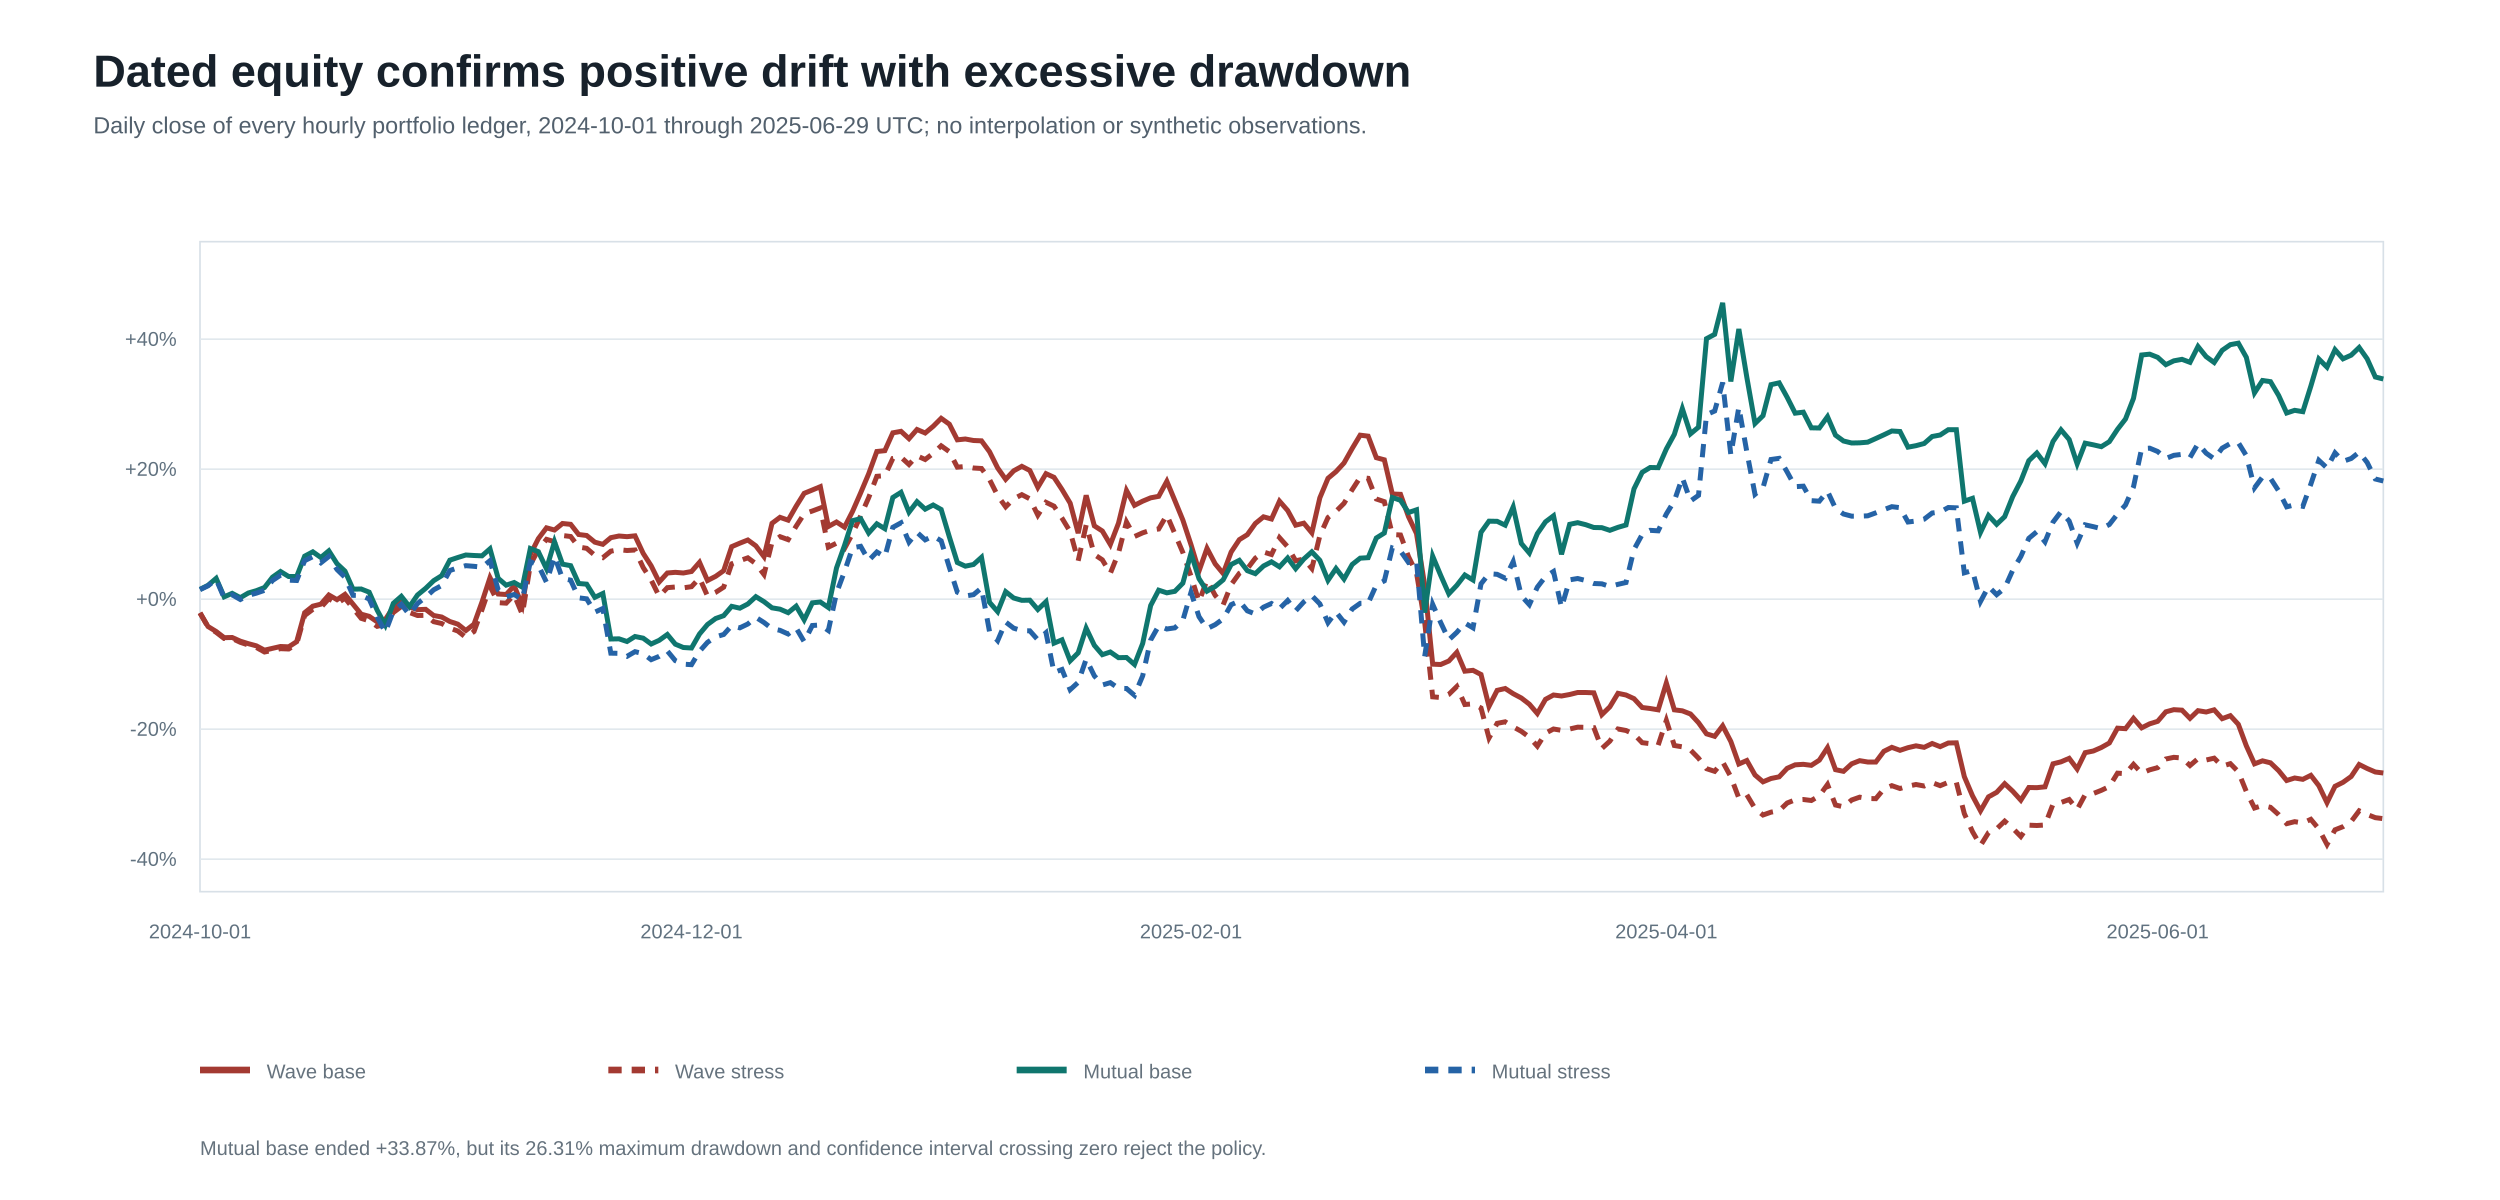
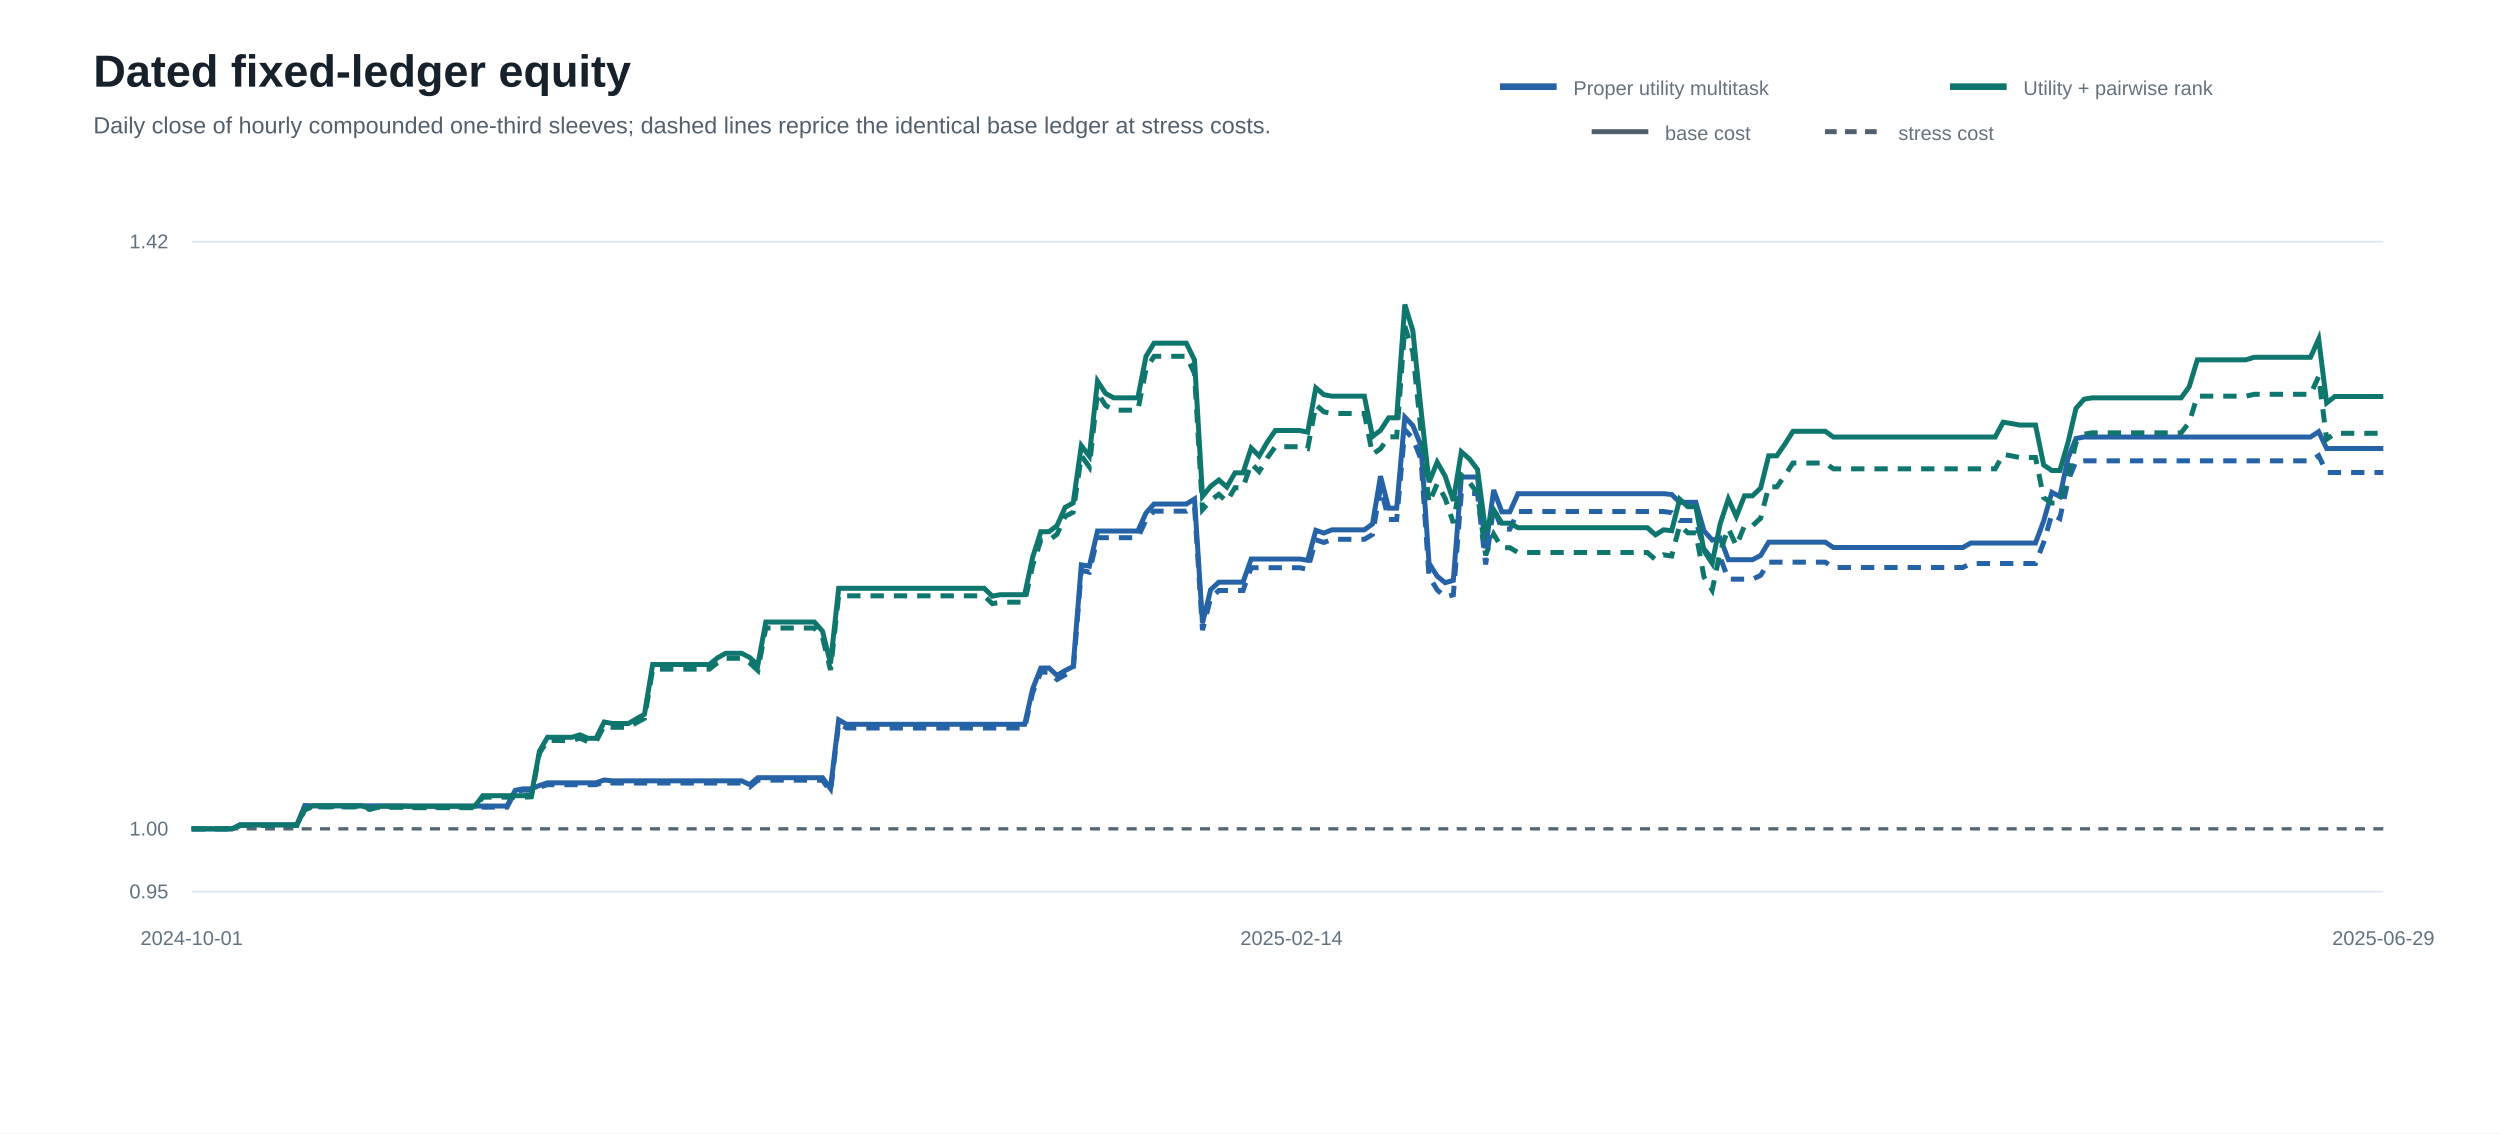
- <svg xmlns="http://www.w3.org/2000/svg" width="1500" height="720" viewBox="0 0 1500 720" role="img" aria-labelledby="title desc">
+ <svg xmlns="http://www.w3.org/2000/svg" width="1500" height="680" viewBox="0 0 1500 680" role="img" aria-labelledby="title desc">
  <rect width="100%" height="100%" fill="#ffffff" />
  <style>text{font-family:"Segoe UI",Arial,sans-serif;letter-spacing:0}.title{font-size:27px;font-weight:700;fill:#17212b}.subtitle{font-size:14px;fill:#52606d}.label{font-size:13px;fill:#263746}.axis{font-size:12px;fill:#60717f}.value{font-size:12px;font-weight:650;fill:#263746}.note{font-size:12px;fill:#65727d}.grid{stroke:#e1e8ed;stroke-width:1}.zero{stroke:#526674;stroke-width:2;stroke-dasharray:6 5}</style>
-   <text x="56" y="52" class="title">Dated equity confirms positive drift with excessive drawdown</text>
-   <text x="56" y="80" class="subtitle">Daily close of every hourly portfolio ledger, 2024-10-01 through 2025-06-29 UTC; no interpolation or synthetic observations.</text>
-   <rect x="120" y="145" width="1310" height="390" fill="#ffffff" stroke="#d8e0e7" />
-   <line x1="120" y1="515.5" x2="1430" y2="515.5" class="grid" />
-   <text x="106" y="519.5" text-anchor="end" class="axis">-40%</text>
-   <line x1="120" y1="437.5" x2="1430" y2="437.5" class="grid" />
-   <text x="106" y="441.5" text-anchor="end" class="axis">-20%</text>
-   <line x1="120" y1="359.5" x2="1430" y2="359.5" class="grid" />
-   <text x="106" y="363.5" text-anchor="end" class="axis">+0%</text>
-   <line x1="120" y1="281.5" x2="1430" y2="281.5" class="grid" />
-   <text x="106" y="285.5" text-anchor="end" class="axis">+20%</text>
-   <line x1="120" y1="203.5" x2="1430" y2="203.5" class="grid" />
-   <text x="106" y="207.5" text-anchor="end" class="axis">+40%</text>
-   <polyline points="120.0,367.7 124.8,375.9 129.7,378.9 134.5,382.6 139.3,382.5 144.2,384.7 149.0,386.2 153.8,387.5 158.7,390.1 163.5,389.0 168.3,387.9 173.2,388.1 178.0,385.0 182.8,367.6 187.7,363.7 192.5,362.5 197.3,357.0 202.2,359.8 207.0,356.6 211.8,362.5 216.7,368.5 221.5,369.8 226.3,373.1 231.2,371.7 236.0,364.3 240.8,360.7 245.7,364.2 250.5,365.8 255.4,365.6 260.2,369.3 265.0,370.2 269.9,372.9 274.7,374.5 279.5,378.3 284.4,374.5 289.2,361.2 294.0,346.6 298.9,356.4 303.7,356.7 308.5,351.5 313.4,363.2 318.2,332.7 323.0,323.2 327.9,316.7 332.7,318.0 337.5,314.1 342.4,314.6 347.2,320.7 352.0,321.3 356.9,325.3 361.7,326.6 366.5,322.6 371.4,321.6 376.2,322.0 381.0,321.5 385.9,332.0 390.7,339.5 395.5,349.2 400.4,343.8 405.2,343.4 410.0,343.8 414.9,342.9 419.7,337.4 424.5,348.3 429.4,345.8 434.2,342.4 439.0,328.0 443.9,325.9 448.7,324.0 453.5,327.5 458.4,334.0 463.2,314.0 468.0,310.4 472.9,312.1 477.7,303.7 482.5,296.0 487.4,294.0 492.2,292.0 497.0,315.9 501.9,313.2 506.7,316.3 511.5,306.9 516.4,295.7 521.2,284.3 526.1,270.9 530.9,270.4 535.7,259.7 540.6,258.8 545.4,263.2 550.2,257.7 555.1,259.8 559.9,255.8 564.7,251.0 569.6,254.5 574.4,263.9 579.2,263.4 584.1,264.3 588.9,264.5 593.7,271.0 598.6,280.8 603.4,287.6 608.2,282.5 613.1,279.8 617.9,282.3 622.7,292.4 627.6,284.2 632.4,286.4 637.2,293.7 642.1,301.9 646.9,319.9 651.7,297.2 656.6,315.5 661.4,318.6 666.2,326.7 671.1,313.9 675.9,294.3 680.7,303.2 685.6,300.7 690.4,298.7 695.2,297.8 700.1,288.8 704.9,300.3 709.7,312.0 714.6,326.8 719.4,342.6 724.2,329.0 729.1,338.3 733.9,344.1 738.7,331.2 743.6,323.8 748.4,320.8 753.2,314.1 758.1,310.1 762.9,311.4 767.7,300.7 772.6,306.3 777.4,315.1 782.3,313.9 787.1,319.7 791.9,298.7 796.8,287.0 801.6,283.0 806.4,277.8 811.3,269.1 816.1,261.1 820.9,261.7 825.8,274.6 830.6,275.9 835.4,296.4 840.3,296.6 845.1,310.0 849.9,320.1 854.8,351.1 859.6,398.5 864.4,398.7 869.3,396.6 874.1,391.4 878.9,402.7 883.8,402.2 888.6,404.7 893.4,423.8 898.3,414.2 903.1,413.1 907.9,416.2 912.8,418.8 917.6,422.5 922.4,428.1 927.3,419.6 932.1,417.0 936.9,417.6 941.8,416.7 946.6,415.5 951.4,415.5 956.3,415.7 961.1,428.8 965.9,424.1 970.8,416.0 975.6,417.0 980.4,419.2 985.3,424.5 990.1,425.1 994.9,425.9 999.8,409.8 1004.6,425.9 1009.4,426.5 1014.3,428.4 1019.1,433.6 1023.9,440.3 1028.8,441.8 1033.6,435.5 1038.5,444.9 1043.3,458.4 1048.1,456.3 1053.0,465.0 1057.8,469.1 1062.6,467.1 1067.5,466.1 1072.3,461.0 1077.1,458.9 1082.0,458.6 1086.8,459.2 1091.6,456.1 1096.5,448.6 1101.3,461.8 1106.1,462.8 1111.0,458.3 1115.8,456.4 1120.6,457.2 1125.5,457.2 1130.3,450.8 1135.1,448.4 1140.0,450.2 1144.8,448.6 1149.6,447.5 1154.5,448.4 1159.3,446.1 1164.1,448.0 1169.0,445.8 1173.8,445.7 1178.6,466.0 1183.5,477.5 1188.3,486.5 1193.1,478.1 1198.0,475.4 1202.8,470.2 1207.6,474.7 1212.5,480.1 1217.3,472.5 1222.1,472.6 1227.0,472.1 1231.8,458.3 1236.6,457.1 1241.5,455.0 1246.3,461.4 1251.1,451.6 1256.0,450.6 1260.8,448.5 1265.6,445.8 1270.5,436.9 1275.3,437.2 1280.1,431.0 1285.0,436.7 1289.8,434.3 1294.6,432.8 1299.5,427.1 1304.3,425.8 1309.2,426.1 1314.0,431.0 1318.8,426.4 1323.7,427.2 1328.5,425.9 1333.3,431.2 1338.2,429.4 1343.0,434.6 1347.8,447.5 1352.7,458.3 1357.5,456.5 1362.3,457.7 1367.2,462.4 1372.0,468.3 1376.8,466.8 1381.7,467.6 1386.5,465.2 1391.3,471.4 1396.2,481.6 1401.0,471.8 1405.8,469.4 1410.7,465.9 1415.5,458.7 1420.3,461.1 1425.2,463.2 1430.0,463.8" fill="none" stroke="#a33a32" stroke-width="3" />
-   <polyline points="120.0,367.8 124.8,376.2 129.7,379.4 134.5,383.1 139.3,383.1 144.2,385.4 149.0,387.0 153.8,388.5 158.7,391.2 163.5,390.2 168.3,389.2 173.2,389.4 178.0,386.4 182.8,369.3 187.7,365.6 192.5,364.5 197.3,359.2 202.2,362.1 207.0,358.9 211.8,364.9 216.7,371.0 221.5,372.5 226.3,375.8 231.2,374.6 236.0,367.5 240.8,363.9 245.7,367.5 250.5,369.3 255.4,369.2 260.2,373.0 265.0,374.1 269.9,376.9 274.7,378.6 279.5,382.4 284.4,378.9 289.2,365.8 294.0,351.8 298.9,361.6 303.7,361.9 308.5,356.9 313.4,368.7 318.2,338.8 323.0,329.8 327.9,323.6 332.7,325.0 337.5,321.3 342.4,321.9 347.2,328.2 352.0,329.0 356.9,333.2 361.7,334.6 366.5,330.7 371.4,329.8 376.2,330.3 381.0,330.0 385.9,340.5 390.7,348.0 395.5,357.8 400.4,352.6 405.2,352.2 410.0,352.7 414.9,352.0 419.7,346.8 424.5,357.6 429.4,355.4 434.2,352.3 439.0,338.3 443.9,336.4 448.7,334.7 453.5,338.2 458.4,344.7 463.2,325.4 468.0,322.0 472.9,323.8 477.7,315.7 482.5,308.3 487.4,306.6 492.2,304.8 497.0,328.3 501.9,325.9 506.7,329.1 511.5,320.2 516.4,309.5 521.2,298.6 526.1,285.8 530.9,285.4 535.7,275.1 540.6,274.3 545.4,278.7 550.2,273.5 555.1,275.7 559.9,272.0 564.7,267.5 569.6,271.0 574.4,280.3 579.2,279.9 584.1,280.8 588.9,281.1 593.7,287.7 598.6,297.4 603.4,304.1 608.2,299.3 613.1,296.8 617.9,299.3 622.7,309.1 627.6,301.4 632.4,303.7 637.2,310.9 642.1,319.0 646.9,336.5 651.7,315.0 656.6,332.7 661.4,335.9 666.2,344.0 671.1,331.8 675.9,313.2 680.7,321.9 685.6,319.7 690.4,318.1 695.2,317.4 700.1,309.0 704.9,320.2 709.7,331.5 714.6,345.7 719.4,361.0 724.2,348.1 729.1,357.2 733.9,362.9 738.7,350.8 743.6,344.0 748.4,341.2 753.2,334.9 758.1,331.2 762.9,332.7 767.7,322.6 772.6,328.1 777.4,336.5 782.3,335.4 787.1,341.1 791.9,321.4 796.8,310.5 801.6,306.8 806.4,302.0 811.3,293.8 816.1,286.4 820.9,287.0 825.8,299.4 830.6,301.0 835.4,320.7 840.3,321.0 845.1,334.0 849.9,343.7 854.8,373.2 859.6,418.1 864.4,418.5 869.3,416.6 874.1,411.9 878.9,422.7 883.8,422.3 888.6,424.8 893.4,442.8 898.3,434.0 903.1,433.1 907.9,436.1 912.8,438.8 917.6,442.3 922.4,447.7 927.3,439.9 932.1,437.4 936.9,438.2 941.8,437.4 946.6,436.3 951.4,436.4 956.3,436.6 961.1,449.1 965.9,444.7 970.8,437.4 975.6,438.3 980.4,440.5 985.3,445.6 990.1,446.2 994.9,447.1 999.8,432.2 1004.6,447.3 1009.4,448.1 1014.3,450.0 1019.1,454.9 1023.9,461.2 1028.8,462.8 1033.6,457.1 1038.5,466.1 1043.3,478.8 1048.1,476.9 1053.0,485.1 1057.8,489.0 1062.6,487.3 1067.5,486.4 1072.3,481.8 1077.1,479.9 1082.0,479.7 1086.8,480.3 1091.6,477.5 1096.5,470.7 1101.3,483.0 1106.1,484.1 1111.0,480.0 1115.8,478.3 1120.6,479.1 1125.5,479.2 1130.3,473.4 1135.1,471.4 1140.0,473.1 1144.8,471.7 1149.6,470.7 1154.5,471.6 1159.3,469.6 1164.1,471.4 1169.0,469.4 1173.8,469.4 1178.6,488.2 1183.5,499.0 1188.3,507.3 1193.1,499.6 1198.0,497.3 1202.8,492.7 1207.6,496.9 1212.5,501.9 1217.3,495.1 1222.1,495.3 1227.0,495.0 1231.8,482.5 1236.6,481.5 1241.5,479.7 1246.3,485.7 1251.1,476.8 1256.0,476.1 1260.8,474.2 1265.6,471.9 1270.5,463.9 1275.3,464.2 1280.1,458.6 1285.0,463.9 1289.8,461.9 1294.6,460.6 1299.5,455.4 1304.3,454.4 1309.2,454.8 1314.0,459.3 1318.8,455.2 1323.7,456.0 1328.5,454.9 1333.3,459.7 1338.2,458.2 1343.0,463.1 1347.8,474.9 1352.7,484.8 1357.5,483.3 1362.3,484.4 1367.2,488.8 1372.0,494.2 1376.8,493.0 1381.7,493.8 1386.5,491.6 1391.3,497.4 1396.2,506.7 1401.0,497.9 1405.8,496.0 1410.7,492.9 1415.5,486.5 1420.3,488.7 1425.2,490.6 1430.0,491.2" fill="none" stroke="#a33a32" stroke-width="3" stroke-dasharray="8 6" />
-   <polyline points="120.0,353.6 124.8,351.2 129.7,347.0 134.5,358.1 139.3,356.0 144.2,358.6 149.0,355.8 153.8,354.4 158.7,352.5 163.5,346.3 168.3,342.9 173.2,345.9 178.0,345.9 182.8,333.7 187.7,331.1 192.5,334.5 197.3,330.5 202.2,338.2 207.0,342.7 211.8,353.5 216.7,353.4 221.5,355.3 226.3,366.1 231.2,375.1 236.0,362.0 240.8,357.8 245.7,364.0 250.5,357.0 255.4,353.0 260.2,348.4 265.0,345.4 269.9,336.1 274.7,334.5 279.5,333.0 284.4,333.3 289.2,333.5 294.0,329.3 298.9,347.0 303.7,351.1 308.5,349.5 313.4,352.3 318.2,329.1 323.0,331.0 327.9,341.3 332.7,325.0 337.5,338.5 342.4,339.4 347.2,350.1 352.0,350.5 356.9,358.4 361.7,356.1 366.5,383.4 371.4,383.3 376.2,384.9 381.0,381.9 385.9,382.9 390.7,386.4 395.5,384.2 400.4,380.7 405.2,386.5 410.0,388.5 414.9,388.8 419.7,380.4 424.5,374.7 429.4,371.1 434.2,369.4 439.0,363.8 443.9,364.9 448.7,362.4 453.5,358.0 458.4,361.0 463.2,364.7 468.0,365.5 472.9,367.6 477.7,363.7 482.5,371.9 487.4,361.7 492.2,361.2 497.0,364.5 501.9,340.8 506.7,327.3 511.5,312.4 516.4,311.2 521.2,319.8 526.1,314.3 530.9,317.2 535.7,298.5 540.6,295.4 545.4,307.3 550.2,301.0 555.1,305.5 559.9,303.0 564.7,305.7 569.6,322.1 574.4,337.5 579.2,339.7 584.1,338.7 588.9,334.4 593.7,361.4 598.6,367.0 603.4,355.0 608.2,358.8 613.1,360.2 617.9,360.1 622.7,365.7 627.6,361.0 632.4,385.9 637.2,383.9 642.1,396.5 646.9,391.7 651.7,376.9 656.6,387.2 661.4,392.8 666.2,391.2 671.1,394.6 675.9,394.5 680.7,398.7 685.6,386.1 690.4,363.3 695.2,354.1 700.1,355.7 704.9,354.8 709.7,349.9 714.6,332.0 719.4,347.2 724.2,354.7 729.1,351.9 733.9,347.9 738.7,338.7 743.6,336.2 748.4,342.4 753.2,344.2 758.1,339.6 762.9,337.1 767.7,340.1 772.6,334.8 777.4,341.2 782.3,335.4 787.1,331.1 791.9,336.2 796.8,348.2 801.6,341.1 806.4,347.4 811.3,338.7 816.1,334.9 820.9,334.6 825.8,322.8 830.6,319.8 835.4,298.5 840.3,300.2 845.1,307.5 849.9,305.9 854.8,367.6 859.6,333.7 864.4,345.2 869.3,356.3 874.1,351.2 878.9,345.0 883.8,348.0 888.6,319.4 893.4,312.7 898.3,312.8 903.1,315.1 907.9,304.2 912.8,326.1 917.6,331.8 922.4,320.2 927.3,313.1 932.1,309.5 936.9,332.6 941.8,314.6 946.6,313.6 951.4,314.8 956.3,316.5 961.1,316.6 965.9,318.2 970.8,316.4 975.6,315.0 980.4,293.3 985.3,283.4 990.1,280.5 994.9,280.6 999.8,269.4 1004.6,260.6 1009.4,245.2 1014.3,260.3 1019.1,256.3 1023.9,203.2 1028.8,200.6 1033.6,181.7 1038.5,228.9 1043.3,197.4 1048.1,226.4 1053.0,254.1 1057.8,249.4 1062.6,230.8 1067.5,229.7 1072.3,238.4 1077.1,247.9 1082.0,247.3 1086.8,256.7 1091.6,256.8 1096.5,250.0 1101.3,261.1 1106.1,264.6 1111.0,265.8 1115.8,265.7 1120.6,265.3 1125.5,263.1 1130.3,260.9 1135.1,258.6 1140.0,258.9 1144.8,268.3 1149.6,267.4 1154.5,266.1 1159.3,261.9 1164.1,261.0 1169.0,257.8 1173.8,257.8 1178.6,300.7 1183.5,299.0 1188.3,319.4 1193.1,309.3 1198.0,314.6 1202.8,310.0 1207.6,298.0 1212.5,288.6 1217.3,276.4 1222.1,271.8 1227.0,278.2 1231.8,264.9 1236.6,257.9 1241.5,263.7 1246.3,278.3 1251.1,265.9 1256.0,266.9 1260.8,268.0 1265.6,265.0 1270.5,257.6 1275.3,251.4 1280.1,239.0 1285.0,213.0 1289.8,212.5 1294.6,214.4 1299.5,218.8 1304.3,216.5 1309.2,215.6 1314.0,217.4 1318.8,207.9 1323.7,214.0 1328.5,217.5 1333.3,210.2 1338.2,206.8 1343.0,205.9 1347.8,214.4 1352.7,235.7 1357.5,228.3 1362.3,229.0 1367.2,237.3 1372.0,247.8 1376.8,246.2 1381.7,247.0 1386.5,231.7 1391.3,215.4 1396.2,220.3 1401.0,209.8 1405.8,215.3 1410.7,213.1 1415.5,208.5 1420.3,215.3 1425.2,226.2 1430.0,227.4" fill="none" stroke="#0f766e" stroke-width="3" />
-   <polyline points="120.0,353.8 124.8,351.5 129.7,347.6 134.5,358.8 139.3,356.9 144.2,359.7 149.0,357.2 153.8,355.9 158.7,354.2 163.5,348.3 168.3,345.1 173.2,348.1 178.0,348.3 182.8,336.4 187.7,334.0 192.5,337.7 197.3,333.9 202.2,341.7 207.0,346.4 211.8,357.2 216.7,357.3 221.5,359.4 226.3,370.3 231.2,379.3 236.0,366.6 240.8,362.6 245.7,368.9 250.5,362.1 255.4,358.3 260.2,353.9 265.0,351.3 269.9,342.3 274.7,340.7 279.5,339.4 284.4,339.8 289.2,340.3 294.0,336.4 298.9,353.9 303.7,358.1 308.5,356.7 313.4,359.7 318.2,337.0 323.0,339.1 327.9,349.4 332.7,333.8 337.5,347.1 342.4,348.1 347.2,358.7 352.0,359.3 356.9,367.3 361.7,365.1 366.5,391.9 371.4,392.0 376.2,393.8 381.0,391.0 385.9,392.2 390.7,395.8 395.5,393.8 400.4,390.6 405.2,396.4 410.0,398.5 414.9,398.8 419.7,390.8 424.5,385.4 429.4,382.1 434.2,380.7 439.0,375.4 443.9,376.7 448.7,374.4 453.5,370.4 458.4,373.5 463.2,377.2 468.0,378.2 472.9,380.4 477.7,376.8 482.5,385.0 487.4,375.3 492.2,375.0 497.0,378.3 501.9,355.8 506.7,342.9 511.5,328.7 516.4,327.8 521.2,336.3 526.1,331.2 530.9,334.1 535.7,316.4 540.6,313.7 545.4,325.3 550.2,319.4 555.1,323.9 559.9,321.6 564.7,324.5 569.6,340.4 574.4,355.3 579.2,357.6 584.1,356.8 588.9,352.8 593.7,378.9 598.6,384.4 603.4,373.2 608.2,376.9 613.1,378.4 617.9,378.5 622.7,383.9 627.6,379.6 632.4,403.5 637.2,401.7 642.1,413.8 646.9,409.4 651.7,395.5 656.6,405.5 661.4,411.0 666.2,409.6 671.1,413.0 675.9,413.1 680.7,417.2 685.6,405.5 690.4,384.0 695.2,375.5 700.1,377.4 704.9,376.7 709.7,372.2 714.6,355.4 719.4,370.0 724.2,377.2 729.1,374.8 733.9,371.3 738.7,362.8 743.6,360.6 748.4,366.5 753.2,368.4 758.1,364.3 762.9,362.1 767.7,365.2 772.6,360.3 777.4,366.5 782.3,361.1 787.1,357.4 791.9,362.3 796.8,373.6 801.6,367.2 806.4,373.3 811.3,365.4 816.1,362.0 820.9,361.9 825.8,351.0 830.6,348.5 835.4,328.8 840.3,330.6 845.1,337.5 849.9,336.4 854.8,393.9 859.6,362.6 864.4,373.5 869.3,383.9 874.1,379.4 878.9,373.8 883.8,376.7 888.6,350.3 893.4,344.2 898.3,344.6 903.1,346.9 907.9,337.0 912.8,357.5 917.6,362.8 922.4,352.3 927.3,345.9 932.1,342.9 936.9,364.5 941.8,347.9 946.6,347.1 951.4,348.3 956.3,350.1 961.1,350.3 965.9,351.9 970.8,350.6 975.6,349.5 980.4,329.7 985.3,320.7 990.1,318.2 994.9,318.5 999.8,308.4 1004.6,300.5 1009.4,286.6 1014.3,300.6 1019.1,297.2 1023.9,248.8 1028.8,246.6 1033.6,229.5 1038.5,272.9 1043.3,244.3 1048.1,271.1 1053.0,296.6 1057.8,292.6 1062.6,275.7 1067.5,275.0 1072.3,283.2 1077.1,292.0 1082.0,291.7 1086.8,300.4 1091.6,300.7 1096.5,294.7 1101.3,305.0 1106.1,308.4 1111.0,309.7 1115.8,309.7 1120.6,309.5 1125.5,307.7 1130.3,305.8 1135.1,304.0 1140.0,304.6 1144.8,313.2 1149.6,312.6 1154.5,311.5 1159.3,307.8 1164.1,307.2 1169.0,304.5 1173.8,304.7 1178.6,343.7 1183.5,342.3 1188.3,360.9 1193.1,351.9 1198.0,356.8 1202.8,352.9 1207.6,342.2 1212.5,333.9 1217.3,323.0 1222.1,319.0 1227.0,325.1 1231.8,313.3 1236.6,307.0 1241.5,312.6 1246.3,325.9 1251.1,314.9 1256.0,316.0 1260.8,317.2 1265.6,314.7 1270.5,308.4 1275.3,303.0 1280.1,292.1 1285.0,269.1 1289.8,268.9 1294.6,270.9 1299.5,275.1 1304.3,273.2 1309.2,272.6 1314.0,274.5 1318.8,266.2 1323.7,271.9 1328.5,275.3 1333.3,268.9 1338.2,266.1 1343.0,265.6 1347.8,273.4 1352.7,292.7 1357.5,286.2 1362.3,287.0 1367.2,294.6 1372.0,304.1 1376.8,302.9 1381.7,303.8 1386.5,290.5 1391.3,276.2 1396.2,280.8 1401.0,271.7 1405.8,276.8 1410.7,275.1 1415.5,271.3 1420.3,277.5 1425.2,287.4 1430.0,288.6" fill="none" stroke="#2563a6" stroke-width="3" stroke-dasharray="8 6" />
-   <text x="120.0" y="563" text-anchor="middle" class="axis">2024-10-01</text>
-   <text x="414.9" y="563" text-anchor="middle" class="axis">2024-12-01</text>
-   <text x="714.6" y="563" text-anchor="middle" class="axis">2025-02-01</text>
-   <text x="999.8" y="563" text-anchor="middle" class="axis">2025-04-01</text>
-   <text x="1294.6" y="563" text-anchor="middle" class="axis">2025-06-01</text>
-   <line x1="120" y1="642" x2="150" y2="642" stroke="#a33a32" stroke-width="4" />
-   <text x="160" y="647" class="note">Wave base</text>
-   <line x1="365" y1="642" x2="395" y2="642" stroke="#a33a32" stroke-width="4" stroke-dasharray="8 6" />
-   <text x="405" y="647" class="note">Wave stress</text>
-   <line x1="610" y1="642" x2="640" y2="642" stroke="#0f766e" stroke-width="4" />
-   <text x="650" y="647" class="note">Mutual base</text>
-   <line x1="855" y1="642" x2="885" y2="642" stroke="#2563a6" stroke-width="4" stroke-dasharray="8 6" />
-   <text x="895" y="647" class="note">Mutual stress</text>
-   <text x="120" y="693" class="note">Mutual base ended +33.87%, but its 26.31% maximum drawdown and confidence interval crossing zero reject the policy.</text>
+   <text x="56" y="52" class="title">Dated fixed-ledger equity</text>
+   <text x="56" y="80" class="subtitle">Daily close of hourly compounded one-third sleeves; dashed lines reprice the identical base ledger at stress costs.</text>
+   <line x1="115" y1="535.0" x2="1430" y2="535.0" class="grid" />
+   <text x="101" y="539.0" text-anchor="end" class="axis">0.95</text>
+   <line x1="115" y1="497.3" x2="1430" y2="497.3" class="zero" />
+   <text x="101" y="501.3" text-anchor="end" class="axis">1.00</text>
+   <line x1="115" y1="145.0" x2="1430" y2="145.0" class="grid" />
+   <text x="101" y="149.0" text-anchor="end" class="axis">1.42</text>
+   <polyline points="115.0,497.3 119.9,497.3 124.7,497.3 129.6,497.3 134.4,497.3 139.3,497.3 144.1,494.9 149.0,494.9 153.8,494.9 158.7,494.9 163.5,494.9 168.4,494.9 173.2,494.9 178.1,494.9 182.9,483.3 187.8,483.5 192.6,483.5 197.5,483.5 202.3,483.5 207.2,483.5 212.0,483.5 216.9,483.5 221.8,483.5 226.6,483.5 231.5,483.5 236.3,483.5 241.2,483.5 246.0,483.6 250.9,483.6 255.7,483.6 260.6,483.6 265.4,483.6 270.3,483.6 275.1,483.6 280.0,483.6 284.8,483.6 289.7,483.6 294.5,483.6 299.4,483.6 304.2,483.6 309.1,474.2 313.9,473.3 318.8,473.3 323.7,471.3 328.5,469.7 333.4,469.7 338.2,469.7 343.1,469.7 347.9,469.7 352.8,469.7 357.6,469.7 362.5,468.0 367.3,468.5 372.2,468.5 377.0,468.5 381.9,468.5 386.7,468.5 391.6,468.5 396.4,468.5 401.3,468.5 406.1,468.5 411.0,468.5 415.8,468.5 420.7,468.5 425.6,468.5 430.4,468.5 435.3,468.5 440.1,468.5 445.0,468.5 449.8,470.8 454.7,466.6 459.5,466.6 464.4,466.6 469.2,466.6 474.1,466.6 478.9,466.6 483.8,466.6 488.6,466.6 493.5,466.6 498.3,473.2 503.2,431.9 508.0,434.6 512.9,434.6 517.7,434.6 522.6,434.6 527.5,434.6 532.3,434.6 537.2,434.6 542.0,434.6 546.9,434.6 551.7,434.6 556.6,434.6 561.4,434.6 566.3,434.6 571.1,434.6 576.0,434.6 580.8,434.6 585.7,434.6 590.5,434.6 595.4,434.6 600.2,434.6 605.1,434.6 609.9,434.6 614.8,434.6 619.6,413.3 624.5,400.8 629.4,400.8 634.2,405.2 639.1,402.3 643.9,399.9 648.8,338.9 653.6,339.7 658.5,318.6 663.3,318.6 668.2,318.6 673.0,318.6 677.9,318.6 682.7,318.6 687.6,307.8 692.4,302.4 697.3,302.4 702.1,302.4 707.0,302.4 711.8,302.4 716.7,299.4 721.5,373.8 726.4,353.8 731.3,349.3 736.1,349.3 741.0,349.3 745.8,349.3 750.7,335.4 755.5,335.4 760.4,335.4 765.2,335.4 770.1,335.4 774.9,335.4 779.8,335.4 784.6,336.2 789.5,318.2 794.3,319.8 799.2,317.9 804.0,317.9 808.9,317.9 813.7,317.9 818.6,317.9 823.5,314.4 828.3,285.7 833.2,304.9 838.0,304.9 842.9,250.3 847.7,255.3 852.6,267.4 857.4,337.9 862.3,345.7 867.1,349.6 872.0,348.2 876.8,286.2 881.7,286.2 886.5,286.2 891.4,329.0 896.2,294.0 901.1,307.1 905.9,307.1 910.8,296.2 915.6,296.2 920.5,296.2 925.4,296.2 930.2,296.2 935.1,296.2 939.9,296.2 944.8,296.2 949.6,296.2 954.5,296.2 959.3,296.2 964.2,296.2 969.0,296.2 973.9,296.2 978.7,296.2 983.6,296.2 988.4,296.2 993.3,296.2 998.1,296.2 1003.0,296.7 1007.8,301.4 1012.7,301.4 1017.5,301.4 1022.4,318.5 1027.3,324.0 1032.1,322.8 1037.0,335.8 1041.8,335.8 1046.7,335.8 1051.5,335.8 1056.4,333.3 1061.2,325.3 1066.1,325.3 1070.9,325.3 1075.8,325.3 1080.6,325.3 1085.5,325.3 1090.3,325.3 1095.2,325.3 1100.0,328.5 1104.9,328.5 1109.7,328.5 1114.6,328.5 1119.4,328.5 1124.3,328.5 1129.2,328.5 1134.0,328.5 1138.9,328.5 1143.7,328.5 1148.6,328.5 1153.4,328.5 1158.3,328.5 1163.1,328.5 1168.0,328.5 1172.8,328.5 1177.7,328.5 1182.5,325.8 1187.4,325.8 1192.2,325.8 1197.1,325.8 1201.9,325.8 1206.8,325.8 1211.6,325.8 1216.5,325.8 1221.3,325.8 1226.2,312.6 1231.1,295.4 1235.9,297.9 1240.8,274.9 1245.6,263.1 1250.5,262.2 1255.3,262.2 1260.2,262.2 1265.0,262.2 1269.9,262.2 1274.7,262.2 1279.6,262.2 1284.4,262.2 1289.3,262.2 1294.1,262.2 1299.0,262.2 1303.8,262.2 1308.7,262.2 1313.5,262.2 1318.4,262.2 1323.2,262.2 1328.1,262.2 1333.0,262.2 1337.8,262.2 1342.7,262.2 1347.5,262.2 1352.4,262.2 1357.2,262.2 1362.1,262.2 1366.9,262.2 1371.8,262.2 1376.6,262.2 1381.5,262.2 1386.3,262.2 1391.2,259.0 1396.0,269.1 1400.9,269.1 1405.7,269.1 1410.6,269.1 1415.4,269.1 1420.3,269.1 1425.1,269.1 1430.0,269.1" fill="none" stroke="#2563a6" stroke-width="3" />
+   <polyline points="115.0,497.3 119.9,497.3 124.7,497.3 129.6,497.3 134.4,497.3 139.3,497.3 144.1,495.3 149.0,495.3 153.8,495.3 158.7,495.3 163.5,495.3 168.4,495.3 173.2,495.3 178.1,495.3 182.9,483.8 187.8,484.1 192.6,484.1 197.5,484.1 202.3,484.1 207.2,484.1 212.0,484.1 216.9,484.1 221.8,484.1 226.6,484.1 231.5,484.1 236.3,484.1 241.2,484.1 246.0,484.3 250.9,484.3 255.7,484.3 260.6,484.3 265.4,484.3 270.3,484.3 275.1,484.3 280.0,484.3 284.8,484.3 289.7,484.3 294.5,484.3 299.4,484.3 304.2,484.3 309.1,474.9 313.9,474.1 318.8,474.1 323.7,472.3 328.5,470.8 333.4,470.8 338.2,470.8 343.1,470.8 347.9,470.8 352.8,470.8 357.6,470.8 362.5,469.2 367.3,469.8 372.2,469.8 377.0,469.8 381.9,469.8 386.7,469.8 391.6,469.8 396.4,469.8 401.3,469.8 406.1,469.8 411.0,469.8 415.8,469.8 420.7,469.8 425.6,469.8 430.4,469.8 435.3,469.8 440.1,469.8 445.0,469.8 449.8,472.2 454.7,468.1 459.5,468.1 464.4,468.1 469.2,468.1 474.1,468.1 478.9,468.1 483.8,468.1 488.6,468.1 493.5,468.2 498.3,474.9 503.2,434.0 508.0,436.8 512.9,436.8 517.7,436.8 522.6,436.8 527.5,436.8 532.3,436.8 537.2,436.8 542.0,436.8 546.9,436.8 551.7,436.8 556.6,436.8 561.4,436.8 566.3,436.8 571.1,436.8 576.0,436.8 580.8,436.8 585.7,436.8 590.5,436.8 595.4,436.8 600.2,436.8 605.1,436.8 609.9,436.8 614.8,436.8 619.6,415.6 624.5,403.3 629.4,403.3 634.2,407.7 639.1,404.9 643.9,402.6 648.8,342.2 653.6,343.3 658.5,322.6 663.3,322.6 668.2,322.6 673.0,322.6 677.9,322.6 682.7,322.6 687.6,312.0 692.4,306.7 697.3,306.7 702.1,306.7 707.0,306.7 711.8,306.7 716.7,303.7 721.5,378.1 726.4,358.7 731.3,354.3 736.1,354.3 741.0,354.3 745.8,354.3 750.7,340.6 755.5,340.6 760.4,340.6 765.2,340.6 770.1,340.6 774.9,340.6 779.8,340.6 784.6,341.7 789.5,323.9 794.3,325.5 799.2,323.6 804.0,323.6 808.9,323.6 813.7,323.6 818.6,323.6 823.5,320.7 828.3,292.5 833.2,311.7 838.0,311.7 842.9,257.9 847.7,263.1 852.6,275.5 857.4,345.8 862.3,353.9 867.1,358.2 872.0,356.9 876.8,296.1 881.7,296.1 886.5,296.1 891.4,338.7 896.2,304.3 901.1,317.5 905.9,317.5 910.8,306.9 915.6,306.9 920.5,306.9 925.4,306.9 930.2,306.9 935.1,306.9 939.9,306.9 944.8,306.9 949.6,306.9 954.5,306.9 959.3,306.9 964.2,306.9 969.0,306.9 973.9,306.9 978.7,306.9 983.6,306.9 988.4,306.9 993.3,306.9 998.1,306.9 1003.0,307.6 1007.8,312.3 1012.7,312.3 1017.5,312.3 1022.4,329.4 1027.3,335.4 1032.1,334.4 1037.0,347.5 1041.8,347.5 1046.7,347.5 1051.5,347.5 1056.4,345.2 1061.2,337.3 1066.1,337.3 1070.9,337.3 1075.8,337.3 1080.6,337.3 1085.5,337.3 1090.3,337.3 1095.2,337.3 1100.0,340.5 1104.9,340.5 1109.7,340.5 1114.6,340.5 1119.4,340.5 1124.3,340.5 1129.2,340.5 1134.0,340.5 1138.9,340.5 1143.7,340.5 1148.6,340.5 1153.4,340.5 1158.3,340.5 1163.1,340.5 1168.0,340.5 1172.8,340.5 1177.7,340.5 1182.5,338.1 1187.4,338.1 1192.2,338.1 1197.1,338.1 1201.9,338.1 1206.8,338.1 1211.6,338.1 1216.5,338.1 1221.3,338.1 1226.2,325.5 1231.1,308.5 1235.9,311.1 1240.8,288.5 1245.6,276.9 1250.5,276.5 1255.3,276.5 1260.2,276.5 1265.0,276.5 1269.9,276.5 1274.7,276.5 1279.6,276.5 1284.4,276.5 1289.3,276.5 1294.1,276.5 1299.0,276.5 1303.8,276.5 1308.7,276.5 1313.5,276.5 1318.4,276.5 1323.2,276.5 1328.1,276.5 1333.0,276.5 1337.8,276.5 1342.7,276.5 1347.5,276.5 1352.4,276.5 1357.2,276.5 1362.1,276.5 1366.9,276.5 1371.8,276.5 1376.6,276.5 1381.5,276.5 1386.3,276.5 1391.2,273.4 1396.0,283.5 1400.9,283.5 1405.7,283.5 1410.6,283.5 1415.4,283.5 1420.3,283.5 1425.1,283.5 1430.0,283.5" fill="none" stroke="#2563a6" stroke-width="3" stroke-dasharray="8 6" />
+   <polyline points="115.0,497.3 119.9,497.3 124.7,497.3 129.6,497.3 134.4,497.3 139.3,497.3 144.1,494.9 149.0,494.9 153.8,494.9 158.7,494.9 163.5,494.9 168.4,494.9 173.2,494.9 178.1,494.9 182.9,485.4 187.8,483.4 192.6,483.4 197.5,483.4 202.3,483.4 207.2,483.4 212.0,483.4 216.9,483.4 221.8,485.1 226.6,483.8 231.5,483.8 236.3,483.8 241.2,483.8 246.0,483.8 250.9,483.8 255.7,483.8 260.6,483.8 265.4,483.8 270.3,483.8 275.1,483.8 280.0,483.8 284.8,483.8 289.7,477.4 294.5,477.4 299.4,477.4 304.2,477.4 309.1,477.4 313.9,477.4 318.8,477.0 323.7,450.6 328.5,442.4 333.4,442.4 338.2,442.4 343.1,442.4 347.9,440.9 352.8,443.0 357.6,443.0 362.5,433.2 367.3,434.1 372.2,434.1 377.0,434.1 381.9,431.3 386.7,428.5 391.6,398.7 396.4,398.7 401.3,398.7 406.1,398.7 411.0,398.7 415.8,398.7 420.7,398.7 425.6,398.7 430.4,394.8 435.3,392.0 440.1,392.0 445.0,392.0 449.8,394.5 454.7,399.0 459.5,373.2 464.4,373.2 469.2,373.2 474.1,373.2 478.9,373.2 483.8,373.2 488.6,373.2 493.5,378.7 498.3,398.1 503.2,353.0 508.0,353.0 512.9,353.0 517.7,353.0 522.6,353.0 527.5,353.0 532.3,353.0 537.2,353.0 542.0,353.0 546.9,353.0 551.7,353.0 556.6,353.0 561.4,353.0 566.3,353.0 571.1,353.0 576.0,353.0 580.8,353.0 585.7,353.0 590.5,353.0 595.4,357.7 600.2,356.8 605.1,356.8 609.9,356.8 614.8,356.8 619.6,334.3 624.5,319.0 629.4,319.0 634.2,315.4 639.1,304.4 643.9,301.8 648.8,267.4 653.6,273.7 658.5,228.7 663.3,236.0 668.2,238.7 673.0,238.7 677.9,238.7 682.7,238.7 687.6,213.8 692.4,205.9 697.3,205.9 702.1,205.9 707.0,205.9 711.8,205.9 716.7,216.0 721.5,297.8 726.4,291.8 731.3,288.0 736.1,292.2 741.0,283.7 745.8,283.7 750.7,268.8 755.5,273.6 760.4,265.2 765.2,258.3 770.1,258.3 774.9,258.3 779.8,258.3 784.6,259.3 789.5,232.7 794.3,236.8 799.2,237.7 804.0,237.7 808.9,237.7 813.7,237.7 818.6,237.7 823.5,261.9 828.3,258.2 833.2,250.7 838.0,250.7 842.9,182.7 847.7,198.4 852.6,245.9 857.4,289.3 862.3,277.3 867.1,285.7 872.0,300.5 876.8,271.1 881.7,275.4 886.5,281.7 891.4,319.0 896.2,305.9 901.1,313.9 905.9,313.9 910.8,316.6 915.6,316.6 920.5,316.6 925.4,316.6 930.2,316.6 935.1,316.6 939.9,316.6 944.8,316.6 949.6,316.6 954.5,316.6 959.3,316.6 964.2,316.6 969.0,316.6 973.9,316.6 978.7,316.6 983.6,316.6 988.4,316.6 993.3,320.9 998.1,317.9 1003.0,318.4 1007.8,299.5 1012.7,304.0 1017.5,304.0 1022.4,330.5 1027.3,338.0 1032.1,314.3 1037.0,299.4 1041.8,309.9 1046.7,297.5 1051.5,297.5 1056.4,292.8 1061.2,273.5 1066.1,273.5 1070.9,266.5 1075.8,258.8 1080.6,258.8 1085.5,258.8 1090.3,258.8 1095.2,258.8 1100.0,262.2 1104.9,262.2 1109.7,262.2 1114.6,262.2 1119.4,262.2 1124.3,262.2 1129.2,262.2 1134.0,262.2 1138.9,262.2 1143.7,262.2 1148.6,262.2 1153.4,262.2 1158.3,262.2 1163.1,262.2 1168.0,262.2 1172.8,262.2 1177.7,262.2 1182.5,262.2 1187.4,262.2 1192.2,262.2 1197.1,262.2 1201.9,253.3 1206.8,254.1 1211.6,255.0 1216.5,255.0 1221.3,255.0 1226.2,279.0 1231.1,282.3 1235.9,282.3 1240.8,265.5 1245.6,245.0 1250.5,239.5 1255.3,238.7 1260.2,238.7 1265.0,238.7 1269.9,238.7 1274.7,238.7 1279.6,238.7 1284.4,238.7 1289.3,238.7 1294.1,238.7 1299.0,238.7 1303.8,238.7 1308.7,238.7 1313.5,232.1 1318.4,215.9 1323.2,215.9 1328.1,215.9 1333.0,215.9 1337.8,215.9 1342.7,215.9 1347.5,215.9 1352.4,214.4 1357.2,214.4 1362.1,214.4 1366.9,214.4 1371.8,214.4 1376.6,214.4 1381.5,214.4 1386.3,214.4 1391.2,203.4 1396.0,241.7 1400.9,237.9 1405.7,237.9 1410.6,237.9 1415.4,237.9 1420.3,237.9 1425.1,237.9 1430.0,237.9" fill="none" stroke="#0f766e" stroke-width="3" />
+   <polyline points="115.0,497.3 119.9,497.3 124.7,497.3 129.6,497.3 134.4,497.3 139.3,497.3 144.1,495.3 149.0,495.3 153.8,495.3 158.7,495.3 163.5,495.3 168.4,495.3 173.2,495.3 178.1,495.3 182.9,485.9 187.8,484.0 192.6,484.0 197.5,484.0 202.3,484.0 207.2,484.0 212.0,484.0 216.9,484.0 221.8,485.7 226.6,484.4 231.5,484.4 236.3,484.4 241.2,484.4 246.0,484.6 250.9,484.6 255.7,484.6 260.6,484.6 265.4,484.6 270.3,484.6 275.1,484.6 280.0,484.6 284.8,484.6 289.7,478.3 294.5,478.3 299.4,478.3 304.2,478.3 309.1,478.3 313.9,478.3 318.8,478.1 323.7,451.9 328.5,444.3 333.4,444.3 338.2,444.3 343.1,444.3 347.9,442.9 352.8,445.0 357.6,445.0 362.5,435.4 367.3,436.4 372.2,436.4 377.0,436.4 381.9,433.6 386.7,431.0 391.6,401.5 396.4,401.5 401.3,401.5 406.1,401.5 411.0,401.5 415.8,401.5 420.7,401.5 425.6,401.5 430.4,397.7 435.3,395.0 440.1,395.0 445.0,395.0 449.8,397.7 454.7,402.3 459.5,376.8 464.4,376.8 469.2,376.8 474.1,376.8 478.9,376.8 483.8,376.8 488.6,376.8 493.5,382.4 498.3,402.0 503.2,357.3 508.0,357.5 512.9,357.5 517.7,357.5 522.6,357.5 527.5,357.5 532.3,357.5 537.2,357.5 542.0,357.5 546.9,357.5 551.7,357.5 556.6,357.5 561.4,357.5 566.3,357.5 571.1,357.5 576.0,357.5 580.8,357.5 585.7,357.5 590.5,357.5 595.4,362.2 600.2,361.3 605.1,361.3 609.9,361.3 614.8,361.3 619.6,339.2 624.5,324.1 629.4,324.1 634.2,320.6 639.1,309.8 643.9,307.3 648.8,273.4 653.6,280.1 658.5,235.6 663.3,243.2 668.2,246.1 673.0,246.1 677.9,246.1 682.7,246.1 687.6,221.5 692.4,213.8 697.3,213.8 702.1,213.8 707.0,213.8 711.8,213.8 716.7,224.0 721.5,305.8 726.4,300.2 731.3,296.6 736.1,300.9 741.0,292.6 745.8,292.6 750.7,278.1 755.5,282.9 760.4,274.7 765.2,268.0 770.1,268.0 774.9,268.0 779.8,268.0 784.6,269.1 789.5,242.9 794.3,247.1 799.2,248.1 804.0,248.1 808.9,248.1 813.7,248.1 818.6,248.1 823.5,272.5 828.3,269.3 833.2,262.1 838.0,262.1 842.9,195.7 847.7,211.3 852.6,258.5 857.4,301.8 862.3,290.3 867.1,299.0 872.0,313.8 876.8,285.1 881.7,289.5 886.5,295.9 891.4,333.2 896.2,320.5 901.1,328.6 905.9,328.6 910.8,331.5 915.6,331.5 920.5,331.5 925.4,331.5 930.2,331.5 935.1,331.5 939.9,331.5 944.8,331.5 949.6,331.5 954.5,331.5 959.3,331.5 964.2,331.5 969.0,331.5 973.9,331.5 978.7,331.5 983.6,331.5 988.4,331.5 993.3,335.8 998.1,332.9 1003.0,333.6 1007.8,315.2 1012.7,319.7 1017.5,319.7 1022.4,346.2 1027.3,354.1 1032.1,331.0 1037.0,317.0 1041.8,327.5 1046.7,315.4 1051.5,315.4 1056.4,310.9 1061.2,292.1 1066.1,292.1 1070.9,285.3 1075.8,277.8 1080.6,277.8 1085.5,277.8 1090.3,277.8 1095.2,277.8 1100.0,281.3 1104.9,281.3 1109.7,281.3 1114.6,281.3 1119.4,281.3 1124.3,281.3 1129.2,281.3 1134.0,281.3 1138.9,281.3 1143.7,281.3 1148.6,281.3 1153.4,281.3 1158.3,281.3 1163.1,281.3 1168.0,281.3 1172.8,281.3 1177.7,281.3 1182.5,281.3 1187.4,281.3 1192.2,281.3 1197.1,281.3 1201.9,272.6 1206.8,273.5 1211.6,274.5 1216.5,274.5 1221.3,274.5 1226.2,298.6 1231.1,301.8 1235.9,301.8 1240.8,285.5 1245.6,265.5 1250.5,260.5 1255.3,259.7 1260.2,259.7 1265.0,259.7 1269.9,259.7 1274.7,259.7 1279.6,259.7 1284.4,259.7 1289.3,259.7 1294.1,259.7 1299.0,259.7 1303.8,259.7 1308.7,259.7 1313.5,253.5 1318.4,237.7 1323.2,237.7 1328.1,237.7 1333.0,237.7 1337.8,237.7 1342.7,237.7 1347.5,237.7 1352.4,236.6 1357.2,236.6 1362.1,236.6 1366.9,236.6 1371.8,236.6 1376.6,236.6 1381.5,236.6 1386.3,236.6 1391.2,225.9 1396.0,263.6 1400.9,260.0 1405.7,260.0 1410.6,260.0 1415.4,260.0 1420.3,260.0 1425.1,260.0 1430.0,260.0" fill="none" stroke="#0f766e" stroke-width="3" stroke-dasharray="8 6" />
+   <text x="115.0" y="567" text-anchor="middle" class="axis">2024-10-01</text>
+   <text x="774.9" y="567" text-anchor="middle" class="axis">2025-02-14</text>
+   <text x="1430.0" y="567" text-anchor="middle" class="axis">2025-06-29</text>
+   <line x1="900" y1="52" x2="934" y2="52" stroke="#2563a6" stroke-width="4" />
+   <text x="944" y="57" class="note">Proper utility multitask</text>
+   <line x1="1170" y1="52" x2="1204" y2="52" stroke="#0f766e" stroke-width="4" />
+   <text x="1214" y="57" class="note">Utility + pairwise rank</text>
+   <line x1="955" y1="79" x2="989" y2="79" stroke="#52606d" stroke-width="3" />
+   <text x="999" y="84" class="note">base cost</text>
+   <line x1="1095" y1="79" x2="1129" y2="79" stroke="#52606d" stroke-width="3" stroke-dasharray="7 5" />
+   <text x="1139" y="84" class="note">stress cost</text>
</svg>
